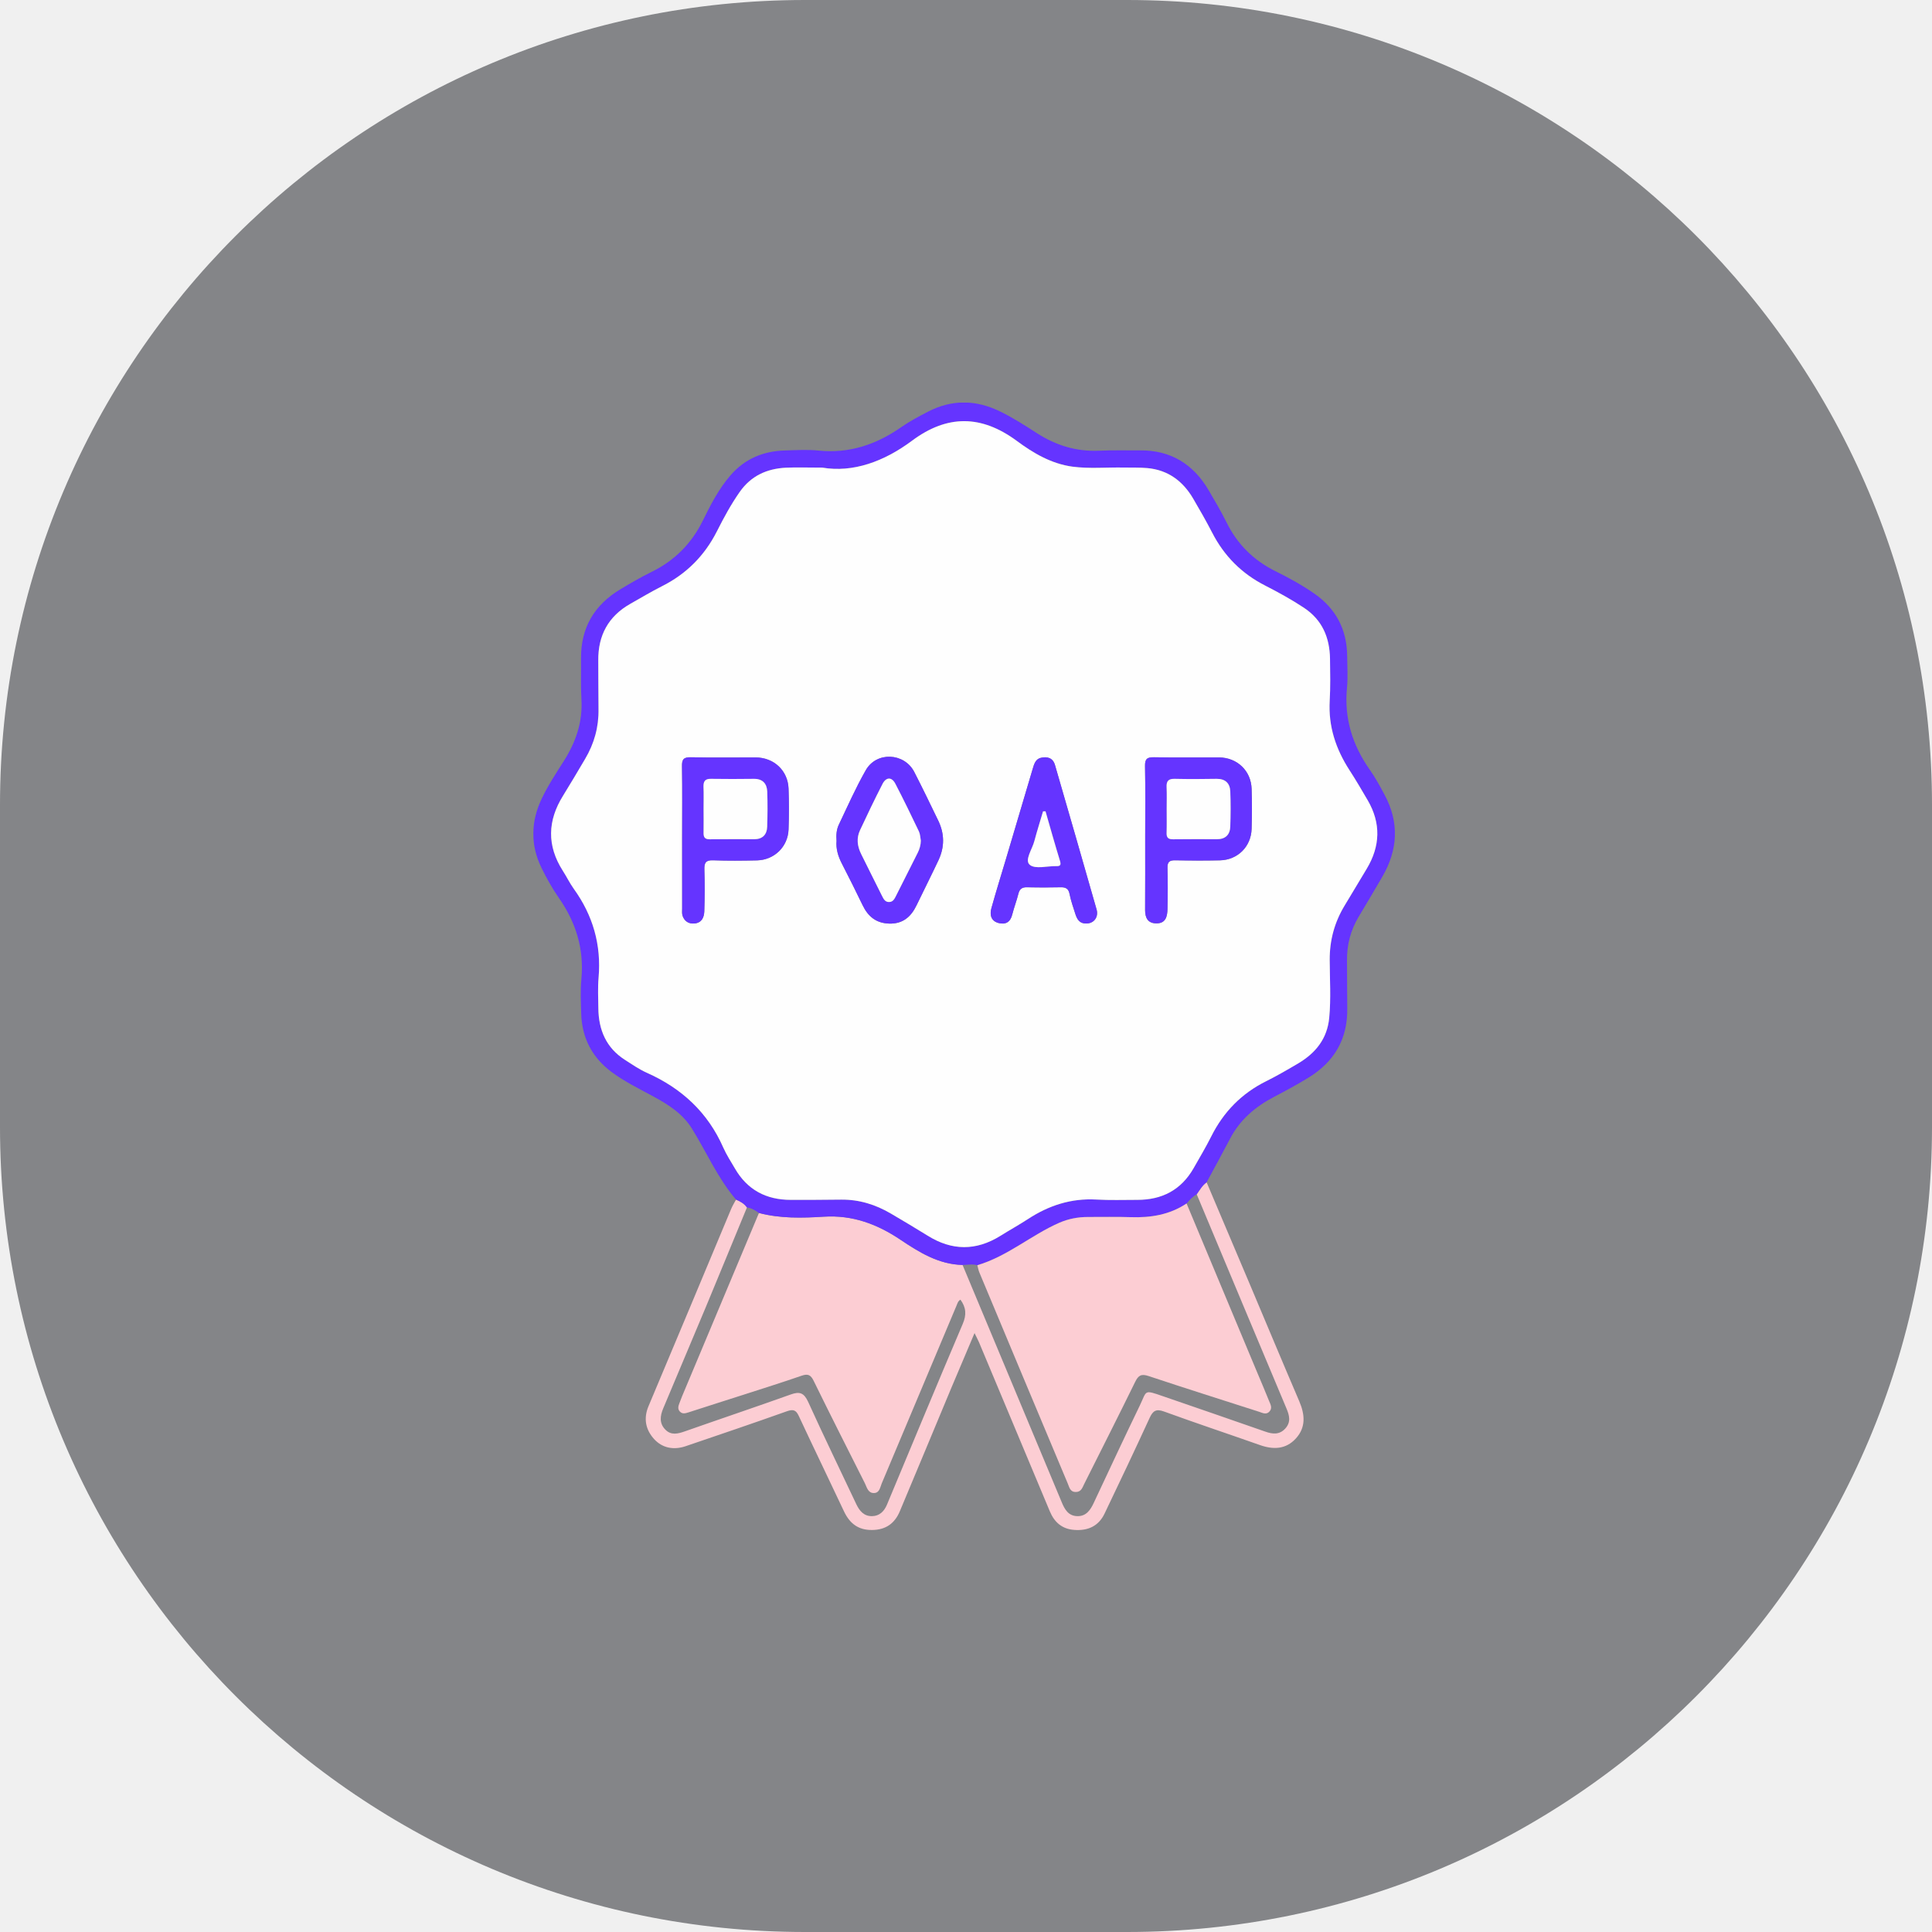
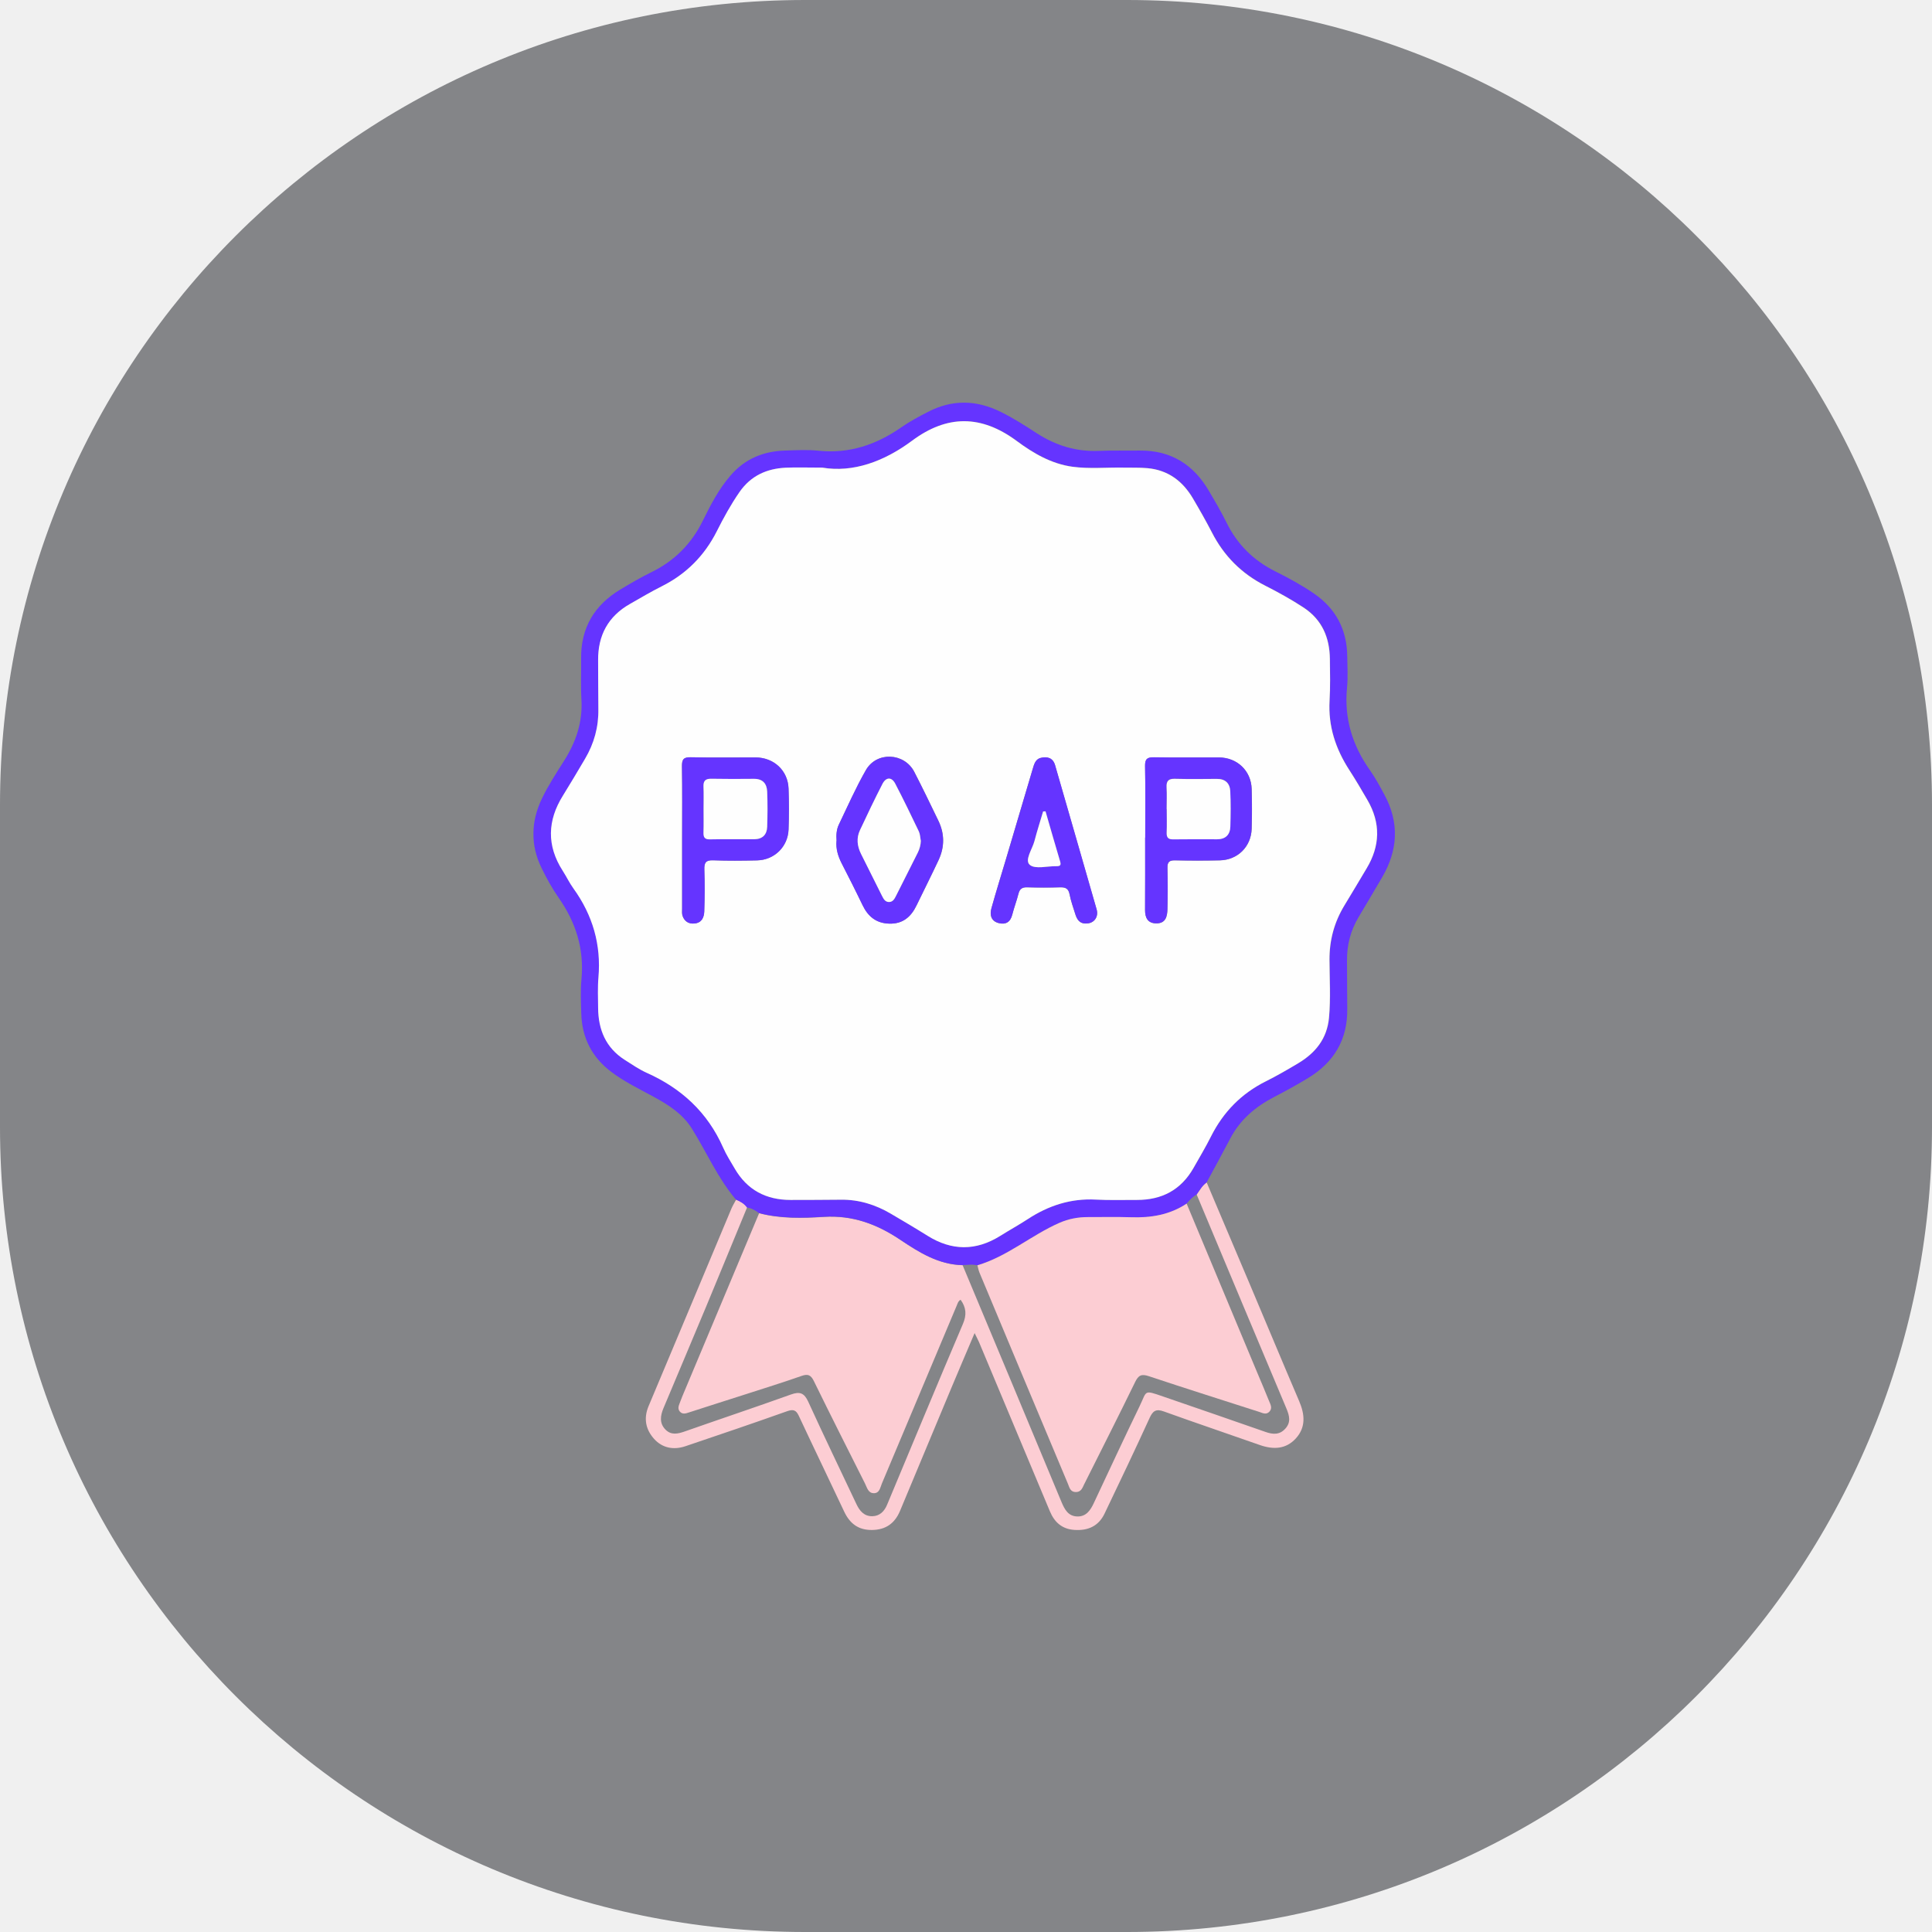
- <svg xmlns="http://www.w3.org/2000/svg" width="24" height="24" viewBox="0 0 24 24" fill="none">
-   <g filter="url(#filter0_b_15668_32192)">
-     <rect width="24" height="24" rx="10" fill="#181A20" fill-opacity="0.5" />
-     <path fill-rule="evenodd" clip-rule="evenodd" d="M14.989 14.687C15.169 15.111 15.349 15.535 15.528 15.959C15.732 16.442 15.933 16.925 16.14 17.407C16.211 17.573 16.224 17.732 16.097 17.87C15.974 18.005 15.817 18.01 15.651 17.951C15.254 17.811 14.854 17.678 14.459 17.534C14.361 17.499 14.322 17.525 14.281 17.614C14.098 18.012 13.911 18.407 13.722 18.801C13.647 18.959 13.514 19.018 13.344 19.005C13.192 18.994 13.098 18.909 13.042 18.776C12.748 18.075 12.455 17.374 12.161 16.673C12.147 16.641 12.13 16.61 12.106 16.56C12.005 16.799 11.91 17.021 11.816 17.245C11.604 17.753 11.393 18.262 11.179 18.771C11.116 18.923 11.005 19.005 10.833 19.006C10.66 19.008 10.555 18.924 10.484 18.774C10.298 18.378 10.107 17.985 9.922 17.588C9.888 17.515 9.853 17.504 9.776 17.531C9.357 17.68 8.936 17.823 8.515 17.966C8.368 18.015 8.227 17.989 8.124 17.875C8.021 17.76 7.991 17.622 8.056 17.468C8.4 16.652 8.741 15.834 9.083 15.017C9.1 14.977 9.123 14.94 9.143 14.902C9.196 14.924 9.245 14.95 9.279 14.999C9.109 15.41 8.941 15.822 8.77 16.232C8.594 16.654 8.415 17.074 8.239 17.495C8.2 17.587 8.187 17.681 8.266 17.76C8.338 17.833 8.421 17.811 8.507 17.781C8.945 17.627 9.385 17.479 9.822 17.323C9.934 17.282 9.988 17.303 10.039 17.414C10.233 17.841 10.438 18.263 10.638 18.687C10.678 18.771 10.734 18.836 10.833 18.834C10.926 18.833 10.984 18.773 11.018 18.692C11.331 17.943 11.641 17.194 11.959 16.447C12.009 16.331 12.001 16.241 11.931 16.145C11.899 16.164 11.894 16.192 11.883 16.217C11.574 16.954 11.264 17.691 10.953 18.428C10.933 18.477 10.926 18.546 10.857 18.547C10.783 18.549 10.769 18.477 10.744 18.426C10.531 18.003 10.317 17.581 10.109 17.156C10.072 17.079 10.037 17.062 9.957 17.09C9.726 17.17 9.493 17.243 9.261 17.318C9.025 17.394 8.789 17.468 8.553 17.545C8.514 17.557 8.476 17.569 8.444 17.533C8.417 17.503 8.425 17.468 8.439 17.433C8.451 17.404 8.461 17.374 8.473 17.345C8.792 16.586 9.11 15.827 9.428 15.068C9.694 15.138 9.967 15.131 10.236 15.114C10.591 15.092 10.895 15.205 11.184 15.399C11.418 15.556 11.66 15.707 11.957 15.713C12.367 16.694 12.778 17.675 13.187 18.656C13.225 18.749 13.27 18.831 13.382 18.834C13.493 18.837 13.546 18.758 13.588 18.667C13.777 18.264 13.965 17.861 14.159 17.46C14.249 17.273 14.205 17.261 14.446 17.344C14.87 17.49 15.295 17.636 15.718 17.784C15.811 17.817 15.894 17.824 15.966 17.746C16.039 17.666 16.018 17.583 15.98 17.494C15.608 16.609 15.237 15.723 14.866 14.836C14.903 14.784 14.934 14.726 14.989 14.687Z" fill="#FCCDD3" />
-     <mask id="mask0_15668_32192" style="mask-type:alpha" maskUnits="userSpaceOnUse" x="6" y="5" width="12" height="11">
-       <path d="M6.625 5H17.328V15.717H6.625V5Z" fill="white" />
-     </mask>
-     <g mask="url(#mask0_15668_32192)">
-       <path fill-rule="evenodd" clip-rule="evenodd" d="M10.215 5.809C10.023 5.809 9.893 5.803 9.763 5.81C9.527 5.822 9.33 5.91 9.189 6.111C9.08 6.267 8.99 6.433 8.904 6.602C8.751 6.905 8.525 7.131 8.222 7.283C8.088 7.35 7.96 7.427 7.83 7.501C7.557 7.656 7.429 7.892 7.432 8.203C7.434 8.405 7.432 8.606 7.435 8.807C7.439 9.03 7.382 9.236 7.269 9.427C7.178 9.58 7.088 9.733 6.995 9.883C6.801 10.195 6.791 10.505 6.992 10.818C7.039 10.89 7.076 10.97 7.127 11.04C7.365 11.37 7.471 11.735 7.436 12.142C7.425 12.268 7.431 12.395 7.432 12.521C7.435 12.79 7.528 13.015 7.762 13.165C7.851 13.222 7.94 13.284 8.036 13.327C8.469 13.519 8.792 13.819 8.985 14.256C9.025 14.345 9.079 14.429 9.128 14.514C9.283 14.782 9.519 14.905 9.823 14.905C10.032 14.905 10.241 14.904 10.45 14.902C10.673 14.9 10.878 14.964 11.068 15.076C11.221 15.166 11.373 15.257 11.524 15.35C11.825 15.537 12.124 15.54 12.425 15.353C12.539 15.282 12.657 15.217 12.769 15.144C13.027 14.975 13.305 14.884 13.617 14.901C13.786 14.91 13.956 14.905 14.126 14.905C14.435 14.906 14.674 14.782 14.829 14.508C14.903 14.378 14.98 14.249 15.047 14.116C15.199 13.812 15.422 13.584 15.727 13.432C15.864 13.364 15.997 13.286 16.129 13.207C16.343 13.08 16.487 12.903 16.512 12.644C16.534 12.403 16.519 12.163 16.518 11.922C16.517 11.679 16.578 11.455 16.704 11.248C16.796 11.096 16.886 10.943 16.978 10.791C17.147 10.51 17.156 10.226 16.989 9.94C16.916 9.814 16.842 9.688 16.763 9.566C16.594 9.304 16.5 9.023 16.518 8.706C16.528 8.533 16.524 8.359 16.521 8.185C16.518 7.921 16.426 7.701 16.198 7.55C16.043 7.447 15.881 7.359 15.716 7.274C15.425 7.126 15.207 6.907 15.058 6.617C14.984 6.473 14.903 6.333 14.822 6.193C14.694 5.977 14.511 5.838 14.255 5.815C14.157 5.806 14.058 5.809 13.96 5.808C13.747 5.804 13.533 5.825 13.322 5.796C13.06 5.761 12.836 5.629 12.631 5.477C12.192 5.153 11.768 5.148 11.329 5.475C10.982 5.734 10.595 5.874 10.215 5.809ZM9.278 14.999C9.245 14.951 9.195 14.924 9.143 14.902C8.916 14.636 8.778 14.314 8.596 14.021C8.482 13.836 8.306 13.724 8.121 13.623C7.941 13.525 7.756 13.436 7.591 13.312C7.352 13.131 7.229 12.89 7.22 12.592C7.216 12.45 7.209 12.307 7.222 12.166C7.258 11.79 7.155 11.458 6.941 11.152C6.86 11.036 6.791 10.911 6.728 10.784C6.587 10.496 6.593 10.206 6.731 9.918C6.81 9.753 6.91 9.602 7.007 9.449C7.154 9.216 7.239 8.969 7.223 8.689C7.213 8.52 7.22 8.35 7.218 8.18C7.214 7.797 7.384 7.514 7.707 7.32C7.832 7.245 7.959 7.171 8.089 7.107C8.377 6.967 8.588 6.756 8.73 6.469C8.827 6.271 8.928 6.075 9.074 5.905C9.254 5.698 9.483 5.603 9.752 5.596C9.89 5.592 10.029 5.583 10.165 5.597C10.551 5.637 10.887 5.522 11.199 5.304C11.302 5.232 11.415 5.173 11.526 5.115C11.828 4.958 12.13 4.965 12.433 5.116C12.589 5.193 12.735 5.287 12.881 5.381C13.117 5.533 13.37 5.611 13.652 5.599C13.822 5.591 13.991 5.596 14.161 5.595C14.544 5.591 14.824 5.766 15.015 6.091C15.093 6.224 15.171 6.357 15.239 6.494C15.372 6.762 15.572 6.959 15.839 7.093C16.004 7.175 16.167 7.263 16.32 7.369C16.594 7.557 16.732 7.818 16.735 8.15C16.736 8.28 16.745 8.412 16.733 8.541C16.695 8.92 16.8 9.257 17.018 9.565C17.086 9.661 17.142 9.766 17.198 9.87C17.385 10.216 17.366 10.558 17.17 10.894C17.073 11.061 16.974 11.227 16.875 11.393C16.776 11.56 16.73 11.741 16.733 11.934C16.735 12.132 16.733 12.329 16.736 12.527C16.742 12.909 16.573 13.193 16.251 13.389C16.113 13.473 15.971 13.551 15.828 13.625C15.595 13.747 15.403 13.909 15.28 14.146C15.185 14.328 15.086 14.507 14.989 14.687C14.934 14.726 14.903 14.784 14.865 14.837C14.815 14.865 14.777 14.906 14.741 14.95C14.529 15.091 14.294 15.128 14.045 15.12C13.868 15.114 13.69 15.118 13.513 15.118C13.39 15.118 13.271 15.14 13.159 15.19C12.808 15.344 12.514 15.607 12.141 15.717C12.08 15.7 12.018 15.713 11.957 15.714C11.659 15.707 11.418 15.556 11.184 15.399C10.895 15.206 10.591 15.092 10.235 15.114C9.966 15.131 9.694 15.138 9.428 15.068C9.383 15.035 9.335 15.007 9.278 14.999Z" fill="#6534FF" />
+ <svg xmlns="http://www.w3.org/2000/svg" fill="none" height="24" viewBox="0 0 24 24" width="24">
+   <filter id="a" color-interpolation-filters="sRGB" filterUnits="userSpaceOnUse" height="72" width="72" x="-24" y="-24">
+     <feFlood flood-opacity="0" result="BackgroundImageFix" />
+     <feGaussianBlur in="BackgroundImageFix" stdDeviation="12" />
+     <feComposite in2="SourceAlpha" operator="in" result="effect1_backgroundBlur_15668_32192" />
+     <feBlend in="SourceGraphic" in2="effect1_backgroundBlur_15668_32192" mode="normal" result="shape" />
+   </filter>
+   <mask id="b" height="11" maskUnits="userSpaceOnUse" width="12" x="6" y="5">
+     <path d="m6.625 5h10.703v10.717h-10.703z" fill="#fff" />
+   </mask>
+   <g filter="url(#a)">
+     <rect fill="#181a20" fill-opacity=".5" height="24" rx="10" width="24" />
+     <path clip-rule="evenodd" d="m14.989 14.687c.18.424.36.848.539 1.272.204.482.405.966.611 1.447.071.166.084.325-.042.463-.123.135-.28.14-.446.082-.397-.14-.796-.274-1.192-.417-.097-.035-.137-.01-.178.08-.182.398-.37.793-.559 1.187-.075.158-.207.216-.378.204-.152-.011-.245-.096-.301-.229-.294-.701-.588-1.402-.881-2.103-.014-.032-.031-.063-.055-.113-.101.238-.197.461-.29.684-.213.509-.424 1.018-.637 1.526-.064.152-.175.234-.347.236-.173.002-.278-.082-.348-.232-.186-.396-.377-.79-.562-1.186-.034-.073-.069-.084-.146-.057-.419.149-.84.292-1.261.434-.147.05-.288.024-.391-.091-.103-.115-.133-.253-.068-.407.344-.816.685-1.634 1.028-2.451.017-.04.04-.077.06-.115.053.022.102.049.136.097-.17.411-.338.823-.509 1.233-.176.422-.354.842-.531 1.264-.038.092-.052.186.027.265.072.072.155.051.241.021.438-.154.879-.301 1.316-.458.112-.04.166-.019.216.091.195.427.399.849.599 1.273.04.084.096.149.195.148.093-.001.151-.061.185-.143.313-.748.623-1.498.941-2.244.05-.116.041-.206-.028-.302-.032.019-.037.047-.048.072-.31.737-.62 1.474-.93 2.211-.021.049-.027.118-.097.12-.074.002-.087-.07-.113-.121-.213-.423-.426-.845-.634-1.27-.037-.076-.072-.094-.153-.066-.23.081-.463.153-.695.228-.236.076-.472.15-.708.227-.039.013-.077.024-.109-.011-.027-.031-.019-.066-.005-.1.012-.029.022-.059.034-.088.318-.759.637-1.518.955-2.277.266.07.538.063.807.046.356-.022.659.091.948.285.234.157.476.308.773.315.41.981.821 1.961 1.229 2.943.039.093.084.175.195.178.111.003.164-.077.206-.167.189-.403.377-.807.571-1.208.09-.187.046-.199.287-.116.424.146.849.292 1.272.44.093.033.176.04.248-.039.073-.079.052-.162.014-.252-.373-.885-.744-1.772-1.115-2.658.038-.052.069-.111.124-.149z" fill="#fccdd3" fill-rule="evenodd" />
+     <g mask="url(#b)">
+       <path clip-rule="evenodd" d="m10.215 5.809c-.192 0-.322-.005-.452.001-.236.012-.433.1-.574.301-.109.156-.199.322-.284.491-.153.303-.379.529-.682.681-.134.067-.262.144-.393.218-.272.154-.4.391-.398.702.002.201 0.0.403.003.604.003.223-.053.429-.166.62-.09.153-.18.306-.274.456-.193.311-.203.622-.003.934.047.073.085.152.135.222.238.33.344.695.309 1.103-.011.126-.005.253-.004.379.002.269.095.494.329.644.089.057.178.119.275.162.432.193.756.492.949.929.04.09.094.173.143.259.154.268.39.391.695.391.209 0 .418-.001.627-.003.223-.002.427.062.618.174.153.09.305.18.456.274.301.187.6.19.901.002.114-.071.231-.136.343-.209.258-.169.536-.26.848-.243.169.009.339.004.509.004.309.001.548-.123.703-.397.074-.13.151-.259.218-.393.152-.303.375-.532.68-.683.138-.068.271-.146.403-.225.214-.128.358-.304.382-.564.023-.24.007-.481.006-.722-.001-.244.06-.467.186-.675.092-.152.182-.304.274-.457.169-.281.178-.565.012-.851-.073-.126-.147-.252-.226-.374-.17-.262-.264-.543-.245-.86.01-.173.006-.347.004-.521-.004-.264-.095-.484-.324-.635-.155-.103-.317-.191-.482-.275-.291-.149-.509-.367-.658-.657-.074-.144-.154-.284-.236-.423-.127-.217-.31-.355-.566-.378-.098-.009-.197-.006-.295-.007-.213-.004-.427.018-.638-.011-.262-.036-.486-.168-.691-.32-.439-.324-.863-.329-1.302-.002-.347.258-.734.399-1.114.333zm-.936 9.191c-.034-.048-.083-.075-.136-.097-.226-.266-.364-.588-.547-.881-.114-.184-.29-.296-.475-.397-.18-.098-.365-.187-.529-.311-.239-.181-.362-.422-.371-.72-.004-.142-.011-.285.002-.426.036-.376-.068-.708-.282-1.014-.081-.116-.15-.241-.212-.368-.141-.287-.135-.578.003-.866.079-.164.178-.316.275-.469.148-.233.232-.48.216-.76-.01-.169-.002-.339-.004-.509-.005-.382.165-.666.489-.86.125-.075.251-.149.382-.213.287-.14.498-.351.64-.639.097-.198.199-.394.345-.563.179-.208.409-.302.677-.31.138-.004.277-.013.414.002.385.04.722-.075 1.034-.293.103-.072.215-.131.327-.189.302-.157.604-.15.907.001.156.077.302.171.447.265.236.152.489.23.771.218.169-.007.339-.002.509-.004.383-.003.663.172.854.497.078.132.156.265.224.403.133.268.333.465.6.599.166.083.329.171.482.276.274.188.411.449.415.781.001.13.01.262-.003.391-.037.38.067.716.285 1.024.068.096.124.201.18.305.187.346.168.688-.028 1.024-.097.167-.197.333-.295.499-.099.167-.145.347-.142.541.002.197 0 .395.003.592.006.383-.163.666-.485.862-.138.084-.28.162-.423.236-.233.121-.425.283-.548.521-.095.182-.194.361-.291.541-.055.038-.086.097-.124.15-.05.028-.088.07-.125.113-.211.142-.447.179-.696.17-.177-.006-.354-.001-.531-.002-.123-0-.242.022-.355.072-.35.154-.645.417-1.018.527-.061-.017-.122-.004-.184-.004-.298-.006-.539-.158-.773-.315-.289-.194-.593-.307-.948-.285-.269.017-.541.024-.807-.046-.045-.034-.093-.061-.15-.069z" fill="#6534ff" fill-rule="evenodd" />
    </g>
-     <path fill-rule="evenodd" clip-rule="evenodd" d="M13.49 11.472C13.586 11.475 13.65 11.395 13.622 11.297C13.452 10.7 13.279 10.103 13.106 9.506C13.08 9.414 13.009 9.395 12.929 9.414C12.863 9.43 12.846 9.492 12.829 9.55C12.718 9.923 12.608 10.296 12.497 10.669C12.436 10.873 12.373 11.076 12.316 11.28C12.292 11.364 12.31 11.443 12.408 11.467C12.493 11.488 12.551 11.454 12.574 11.363C12.596 11.275 12.629 11.19 12.651 11.102C12.666 11.042 12.698 11.02 12.759 11.022C12.897 11.026 13.035 11.025 13.173 11.022C13.238 11.02 13.274 11.038 13.287 11.108C13.304 11.192 13.333 11.275 13.359 11.357C13.38 11.421 13.412 11.473 13.49 11.472ZM10.392 10.446C10.383 10.544 10.411 10.636 10.457 10.726C10.545 10.898 10.632 11.07 10.716 11.244C10.783 11.385 10.884 11.468 11.044 11.473C11.213 11.479 11.316 11.391 11.385 11.248C11.476 11.059 11.57 10.873 11.659 10.684C11.735 10.521 11.734 10.356 11.655 10.194C11.557 9.992 11.46 9.789 11.357 9.589C11.233 9.35 10.89 9.333 10.756 9.567C10.631 9.786 10.529 10.018 10.42 10.245C10.391 10.306 10.386 10.374 10.392 10.446ZM14.226 10.405C14.226 10.705 14.227 11.005 14.225 11.305C14.225 11.402 14.259 11.47 14.364 11.471C14.483 11.472 14.501 11.382 14.503 11.291C14.507 11.121 14.507 10.951 14.503 10.782C14.501 10.709 14.526 10.686 14.598 10.687C14.783 10.691 14.968 10.692 15.154 10.688C15.374 10.683 15.542 10.518 15.548 10.297C15.553 10.131 15.554 9.965 15.548 9.8C15.541 9.574 15.367 9.41 15.142 9.409C14.874 9.409 14.606 9.413 14.338 9.407C14.251 9.405 14.222 9.426 14.224 9.518C14.23 9.813 14.226 10.109 14.226 10.405ZM8.473 10.409C8.473 10.701 8.473 10.993 8.474 11.285C8.474 11.316 8.469 11.35 8.48 11.379C8.504 11.444 8.554 11.478 8.627 11.472C8.718 11.463 8.746 11.396 8.749 11.322C8.755 11.149 8.756 10.975 8.75 10.802C8.747 10.716 8.769 10.683 8.861 10.687C9.042 10.694 9.223 10.692 9.405 10.688C9.619 10.682 9.787 10.519 9.795 10.305C9.802 10.135 9.802 9.965 9.795 9.796C9.787 9.571 9.613 9.41 9.386 9.409C9.118 9.409 8.849 9.413 8.581 9.407C8.49 9.405 8.47 9.436 8.472 9.521C8.477 9.817 8.473 10.113 8.473 10.409ZM10.215 5.809C10.595 5.874 10.982 5.734 11.329 5.475C11.768 5.148 12.192 5.153 12.631 5.477C12.836 5.629 13.06 5.761 13.322 5.797C13.534 5.825 13.747 5.804 13.96 5.808C14.059 5.81 14.158 5.806 14.255 5.815C14.511 5.839 14.695 5.977 14.822 6.194C14.903 6.333 14.984 6.473 15.058 6.617C15.207 6.907 15.425 7.126 15.716 7.274C15.881 7.359 16.043 7.447 16.198 7.55C16.427 7.702 16.518 7.921 16.522 8.185C16.524 8.359 16.528 8.533 16.518 8.706C16.5 9.023 16.594 9.304 16.763 9.566C16.843 9.689 16.916 9.815 16.99 9.941C17.156 10.226 17.147 10.51 16.978 10.792C16.886 10.944 16.796 11.097 16.704 11.248C16.578 11.456 16.517 11.679 16.518 11.923C16.519 12.163 16.535 12.404 16.512 12.644C16.487 12.904 16.344 13.08 16.13 13.208C15.998 13.286 15.864 13.364 15.727 13.432C15.422 13.584 15.199 13.813 15.047 14.116C14.98 14.25 14.903 14.378 14.829 14.509C14.674 14.782 14.435 14.906 14.126 14.905C13.956 14.905 13.786 14.911 13.617 14.901C13.305 14.884 13.027 14.975 12.769 15.144C12.657 15.217 12.539 15.282 12.426 15.353C12.124 15.54 11.825 15.538 11.524 15.35C11.374 15.257 11.221 15.166 11.068 15.076C10.878 14.964 10.674 14.9 10.45 14.902C10.241 14.905 10.032 14.905 9.823 14.905C9.519 14.905 9.283 14.782 9.129 14.514C9.079 14.429 9.025 14.346 8.985 14.256C8.793 13.819 8.469 13.52 8.037 13.327C7.94 13.284 7.851 13.222 7.762 13.165C7.528 13.015 7.435 12.791 7.433 12.521C7.431 12.395 7.425 12.268 7.436 12.143C7.471 11.735 7.365 11.37 7.127 11.04C7.077 10.97 7.039 10.891 6.992 10.818C6.792 10.505 6.801 10.195 6.995 9.884C7.088 9.733 7.179 9.58 7.269 9.427C7.382 9.236 7.439 9.031 7.435 8.808C7.432 8.606 7.434 8.405 7.432 8.204C7.429 7.893 7.557 7.656 7.83 7.501C7.96 7.428 8.089 7.35 8.222 7.283C8.525 7.131 8.751 6.905 8.905 6.602C8.99 6.433 9.08 6.267 9.189 6.111C9.33 5.91 9.527 5.822 9.763 5.81C9.893 5.804 10.023 5.809 10.215 5.809Z" fill="#FEFEFE" />
-     <path fill-rule="evenodd" clip-rule="evenodd" d="M14.74 14.95C15.032 15.647 15.323 16.344 15.614 17.041C15.664 17.161 15.716 17.28 15.764 17.401C15.781 17.443 15.81 17.49 15.77 17.534C15.73 17.579 15.683 17.551 15.639 17.537C15.182 17.39 14.725 17.246 14.269 17.094C14.179 17.064 14.142 17.083 14.101 17.167C13.893 17.592 13.679 18.014 13.467 18.437C13.445 18.482 13.43 18.535 13.363 18.534C13.293 18.534 13.284 18.476 13.265 18.431C12.898 17.557 12.531 16.682 12.166 15.807C12.154 15.779 12.149 15.747 12.141 15.717C12.514 15.607 12.808 15.344 13.158 15.19C13.271 15.141 13.39 15.118 13.513 15.118C13.69 15.119 13.867 15.114 14.044 15.12C14.293 15.129 14.529 15.091 14.74 14.95Z" fill="#FCCDD3" />
-     <path fill-rule="evenodd" clip-rule="evenodd" d="M8.741 10.045C8.741 10.143 8.742 10.242 8.74 10.34C8.738 10.397 8.752 10.427 8.818 10.426C9.003 10.423 9.188 10.426 9.373 10.425C9.474 10.424 9.527 10.367 9.531 10.271C9.536 10.126 9.537 9.98 9.531 9.834C9.527 9.735 9.475 9.674 9.366 9.676C9.189 9.678 9.011 9.679 8.835 9.675C8.761 9.674 8.737 9.703 8.74 9.773C8.743 9.864 8.741 9.954 8.741 10.045ZM8.474 10.409C8.474 10.113 8.477 9.817 8.472 9.521C8.47 9.435 8.49 9.405 8.582 9.407C8.85 9.413 9.118 9.409 9.386 9.409C9.613 9.41 9.787 9.571 9.796 9.796C9.802 9.965 9.802 10.135 9.796 10.305C9.787 10.519 9.619 10.682 9.405 10.688C9.224 10.692 9.042 10.694 8.861 10.687C8.769 10.683 8.747 10.716 8.75 10.802C8.756 10.975 8.755 11.149 8.749 11.322C8.746 11.396 8.718 11.463 8.627 11.472C8.554 11.478 8.504 11.444 8.48 11.379C8.47 11.35 8.474 11.316 8.474 11.285C8.474 10.993 8.474 10.701 8.474 10.409Z" fill="#6534FF" />
-     <path fill-rule="evenodd" clip-rule="evenodd" d="M14.493 10.049C14.493 10.148 14.495 10.246 14.492 10.345C14.49 10.407 14.515 10.427 14.575 10.426C14.756 10.423 14.937 10.425 15.118 10.425C15.225 10.425 15.28 10.368 15.283 10.266C15.288 10.12 15.289 9.974 15.283 9.829C15.278 9.729 15.221 9.673 15.113 9.675C14.94 9.678 14.767 9.679 14.594 9.675C14.516 9.673 14.488 9.701 14.492 9.778C14.496 9.868 14.493 9.959 14.493 10.049ZM14.226 10.405C14.226 10.109 14.23 9.813 14.224 9.517C14.222 9.426 14.251 9.405 14.338 9.407C14.606 9.412 14.874 9.408 15.142 9.409C15.367 9.41 15.541 9.574 15.548 9.799C15.554 9.965 15.553 10.131 15.548 10.296C15.541 10.517 15.374 10.683 15.154 10.687C14.968 10.691 14.783 10.691 14.598 10.687C14.526 10.685 14.501 10.709 14.503 10.781C14.507 10.951 14.507 11.121 14.503 11.29C14.501 11.381 14.483 11.472 14.364 11.47C14.259 11.469 14.225 11.402 14.225 11.305C14.227 11.005 14.226 10.705 14.226 10.405Z" fill="#6534FF" />
-     <path fill-rule="evenodd" clip-rule="evenodd" d="M11.439 10.442C11.432 10.404 11.431 10.362 11.415 10.328C11.32 10.129 11.224 9.931 11.122 9.735C11.078 9.65 11.008 9.651 10.963 9.738C10.866 9.927 10.774 10.119 10.684 10.311C10.637 10.411 10.649 10.511 10.697 10.608C10.782 10.781 10.869 10.953 10.956 11.126C10.975 11.165 10.995 11.208 11.047 11.205C11.092 11.203 11.112 11.167 11.13 11.13C11.22 10.951 11.311 10.771 11.401 10.592C11.424 10.545 11.438 10.496 11.439 10.442ZM10.392 10.445C10.386 10.374 10.391 10.306 10.42 10.245C10.528 10.017 10.63 9.786 10.755 9.567C10.889 9.333 11.233 9.35 11.357 9.589C11.46 9.789 11.557 9.991 11.655 10.193C11.734 10.356 11.735 10.521 11.659 10.684C11.57 10.873 11.476 11.059 11.385 11.247C11.316 11.39 11.212 11.479 11.044 11.473C10.884 11.468 10.782 11.384 10.715 11.244C10.632 11.07 10.545 10.898 10.457 10.726C10.411 10.636 10.383 10.543 10.392 10.445Z" fill="#6534FF" />
-     <path fill-rule="evenodd" clip-rule="evenodd" d="M12.988 10.079C12.978 10.079 12.968 10.079 12.958 10.079C12.921 10.202 12.882 10.324 12.85 10.448C12.823 10.55 12.724 10.685 12.793 10.743C12.86 10.8 13.01 10.757 13.124 10.759C13.173 10.761 13.182 10.744 13.168 10.696C13.106 10.491 13.048 10.284 12.988 10.079ZM13.49 11.472C13.412 11.473 13.38 11.42 13.36 11.357C13.333 11.274 13.304 11.192 13.287 11.108C13.274 11.037 13.238 11.02 13.173 11.022C13.035 11.025 12.897 11.025 12.759 11.022C12.698 11.02 12.666 11.042 12.651 11.102C12.629 11.19 12.596 11.275 12.574 11.362C12.551 11.454 12.493 11.488 12.408 11.467C12.31 11.443 12.292 11.364 12.316 11.28C12.373 11.075 12.436 10.873 12.497 10.669C12.608 10.296 12.719 9.923 12.829 9.549C12.846 9.492 12.864 9.43 12.929 9.414C13.01 9.395 13.08 9.413 13.106 9.505C13.279 10.102 13.452 10.699 13.622 11.297C13.65 11.395 13.586 11.475 13.49 11.472Z" fill="#6534FF" />
-     <path fill-rule="evenodd" clip-rule="evenodd" d="M8.74 10.044C8.74 9.954 8.743 9.863 8.739 9.773C8.737 9.703 8.761 9.673 8.834 9.675C9.011 9.678 9.188 9.677 9.365 9.675C9.475 9.674 9.527 9.735 9.531 9.834C9.536 9.979 9.535 10.125 9.53 10.271C9.527 10.367 9.473 10.424 9.373 10.425C9.188 10.425 9.003 10.423 8.818 10.426C8.752 10.427 8.738 10.397 8.74 10.34C8.742 10.242 8.74 10.143 8.74 10.044Z" fill="#FEFEFE" />
-     <path fill-rule="evenodd" clip-rule="evenodd" d="M14.493 10.05C14.493 9.959 14.496 9.868 14.492 9.778C14.488 9.701 14.516 9.673 14.594 9.675C14.767 9.679 14.94 9.678 15.113 9.675C15.221 9.674 15.278 9.729 15.283 9.829C15.289 9.975 15.288 10.121 15.283 10.266C15.28 10.368 15.224 10.425 15.118 10.425C14.937 10.425 14.756 10.423 14.575 10.426C14.514 10.427 14.489 10.407 14.492 10.345C14.495 10.247 14.493 10.148 14.493 10.05Z" fill="#FEFEFE" />
-     <path fill-rule="evenodd" clip-rule="evenodd" d="M11.439 10.443C11.438 10.496 11.424 10.546 11.401 10.592C11.311 10.772 11.22 10.951 11.13 11.13C11.112 11.167 11.092 11.204 11.047 11.205C10.995 11.208 10.975 11.166 10.955 11.126C10.869 10.953 10.782 10.781 10.697 10.608C10.649 10.511 10.637 10.411 10.684 10.312C10.774 10.119 10.866 9.927 10.963 9.738C11.008 9.651 11.078 9.65 11.122 9.735C11.224 9.931 11.32 10.129 11.415 10.328C11.431 10.362 11.432 10.404 11.439 10.443Z" fill="#FEFEFE" />
-     <path fill-rule="evenodd" clip-rule="evenodd" d="M12.988 10.079C13.047 10.285 13.105 10.491 13.168 10.696C13.182 10.744 13.172 10.761 13.123 10.759C13.01 10.757 12.86 10.8 12.792 10.743C12.724 10.685 12.823 10.55 12.849 10.448C12.882 10.324 12.921 10.202 12.957 10.079C12.967 10.079 12.977 10.079 12.988 10.079Z" fill="#FEFEFE" />
+     <g clip-rule="evenodd" fill-rule="evenodd">
+       <path d="m13.49 11.472c.096.003.16-.076.132-.175-.171-.598-.344-1.194-.516-1.791-.027-.092-.097-.111-.177-.091-.066.016-.083.078-.1.135-.111.373-.221.747-.332 1.12-.06.203-.124.406-.181.611-.024.084-.006.163.092.187.085.021.143-.013.166-.105.022-.088.055-.172.077-.26.015-.06.046-.082.108-.08.138.004.276.004.413 0 .065-.002.101.016.114.086.017.085.046.167.072.249.02.063.052.116.131.115zm-3.098-1.026c-.009.098.019.191.065.28.088.172.175.344.259.518.067.14.169.224.329.229.169.006.272-.083.341-.226.091-.188.185-.374.274-.564.076-.163.076-.328-.004-.491-.098-.202-.195-.405-.298-.604-.124-.239-.467-.256-.601-.022-.125.218-.227.45-.336.677-.029.061-.034.129-.028.201zm3.834-.041c0 .3.001.6-.001.9-.001.098.034.165.139.166.119.001.137-.089.139-.18.004-.17.004-.339-0-.509-.002-.072.022-.096.095-.094.185.004.371.004.556 0.0.221-.005.388-.17.395-.391.005-.166.005-.332-0-.497-.007-.225-.181-.39-.406-.39-.268-.001-.536.003-.804-.002-.086-.002-.116.019-.114.11.006.296.002.592.002.888zm-5.753.004c0 .292-0.0.584 0.0.876 0.0.031-.004.066.006.094.024.066.074.1.147.093.091-.008.119-.076.122-.149.006-.173.007-.347.001-.521-.003-.086.019-.119.111-.115.181.007.363.005.544.001.214-.005.382-.169.391-.383.007-.169.006-.339 0-.509-.008-.225-.183-.386-.41-.387-.268-.001-.536.004-.804-.002-.092-.002-.111.029-.11.114.005.296.002.592.002.888zm1.741-4.6c.38.065.767-.075 1.114-.333.439-.327.863-.323 1.302.002.205.152.43.284.691.32.212.029.425.007.638.011.099.002.198-.002.295.007.256.023.439.161.566.378.082.139.162.28.236.423.149.29.367.509.658.657.165.084.327.173.482.275.228.152.32.371.324.635.002.174.006.348-.004.521-.018.317.076.598.245.86.079.122.153.248.226.374.166.286.158.569-.012.851-.091.152-.181.305-.274.457-.126.207-.187.431-.186.675.001.24.016.481-.006.722-.025.26-.168.436-.382.564-.132.079-.265.156-.403.225-.304.152-.527.38-.68.683-.067.134-.144.262-.218.393-.155.273-.394.398-.703.397-.17-.001-.34.005-.509-.004-.312-.017-.59.074-.848.243-.112.073-.23.138-.343.209-.301.187-.601.185-.901-.003-.15-.094-.303-.184-.456-.274-.19-.112-.395-.176-.618-.174-.209.002-.418.003-.627.003-.304 0-.54-.123-.695-.391-.049-.085-.104-.169-.143-.259-.193-.437-.517-.736-.949-.929-.096-.043-.185-.105-.275-.162-.234-.15-.327-.374-.329-.644-.001-.126-.007-.253.004-.379.035-.407-.071-.772-.309-1.103-.051-.07-.088-.149-.135-.222-.2-.312-.191-.623.003-.934.094-.151.184-.304.274-.456.113-.191.17-.397.166-.62-.003-.201-.001-.403-.003-.604-.003-.311.125-.548.398-.702.13-.074.259-.151.393-.218.303-.152.529-.379.682-.681.085-.169.176-.335.284-.491.141-.202.338-.29.574-.301.13-.006.26-.001.452-.001z" fill="#fefefe" />
+       <path d="m14.74 14.95c.291.697.583 1.394.874 2.092.05.12.102.239.15.36.017.042.046.089.006.133-.041.045-.087.017-.131.003-.457-.147-.914-.291-1.369-.443-.091-.03-.128-.011-.169.073-.207.425-.421.847-.633 1.27-.022.045-.037.097-.104.097-.07-.001-.079-.058-.098-.103-.367-.874-.734-1.749-1.099-2.624-.012-.029-.017-.06-.025-.09.373-.11.667-.373 1.018-.527.113-.05.232-.072.355-.072.177.001.354-.004.531.002.249.009.485-.029.696-.17z" fill="#fccdd3" />
+       <path d="m8.741 10.045c0 .099.002.197-.001.295-.001.057.012.087.078.086.185-.003.37-.001.555-.001.101-.001.154-.058.158-.154.005-.145.006-.291 0-.437-.004-.099-.056-.16-.165-.159-.177.002-.354.003-.531-.001-.073-.001-.098.028-.095.098.004.09.001.181.001.272zm-.267.364c0-.296.003-.592-.002-.888-.001-.086.018-.117.11-.114.268.006.536.002.804.002.227.001.402.162.41.387.006.169.006.339-0.0.509-.008.214-.176.378-.391.383-.181.004-.363.006-.544-.001-.092-.004-.114.029-.111.115.006.173.005.347-.001.521-.003.073-.031.141-.122.149-.073.007-.123-.027-.147-.093-.01-.028-.006-.062-.006-.094-0-.292-0-.584-0-.876z" fill="#6534ff" />
+       <path d="m14.493 10.049c0 .098.003.197-.001.295-.002.062.023.082.083.081.181-.003.362-.001.543-.001.107 0.0.162-.057.165-.159.004-.145.006-.292-.001-.437-.004-.1-.061-.156-.17-.154-.173.003-.346.004-.519-.001-.077-.002-.106.026-.102.103.005.09.001.181.001.272zm-.267.356c0-.296.004-.592-.002-.888-.002-.091.028-.112.114-.11.268.005.536.001.804.002.225.001.399.165.406.39.005.166.005.331 0.0.497-.007.221-.174.387-.395.391-.185.004-.371.004-.556-0-.072-.002-.097.022-.095.094.004.17.004.339 0.0.509-.002.091-.02.181-.139.18-.104-.001-.139-.068-.139-.166.002-.3.001-.6.001-.9z" fill="#6534ff" />
+       <path d="m11.439 10.442c-.008-.038-.008-.08-.024-.114-.095-.199-.191-.398-.293-.593-.044-.085-.114-.084-.159.003-.097.189-.189.381-.279.574-.047.099-.034.2.013.296.085.173.172.345.259.518.02.04.04.082.092.079.045-.002.065-.039.083-.075.09-.18.181-.359.271-.539.023-.046.037-.096.038-.149zm-1.047.003c-.006-.072-.001-.14.028-.201.109-.227.211-.459.336-.677.134-.234.477-.217.601.022.103.199.2.402.298.604.079.163.08.328.004.491-.088.189-.183.375-.274.564-.069.143-.172.232-.341.226-.16-.005-.262-.089-.329-.229-.083-.174-.171-.346-.259-.518-.046-.09-.074-.182-.065-.28z" fill="#6534ff" />
+       <path d="m12.988 10.079c-.01 0-.02 0-.03.001-.036.123-.075.245-.108.369-.026.101-.126.237-.057.295.067.057.217.014.331.016.049.001.059-.015.044-.063-.062-.205-.12-.412-.18-.618zm.502 1.393c-.078.002-.111-.051-.131-.115-.026-.083-.056-.165-.072-.249-.014-.07-.05-.087-.114-.086-.138.004-.276.004-.413 0-.062-.002-.093.02-.108.08-.022.088-.055.173-.077.26-.023.092-.081.126-.166.105-.098-.024-.116-.103-.092-.187.057-.204.12-.407.181-.611.111-.373.222-.747.332-1.12.017-.058.034-.12.1-.135.08-.019.15-.001.177.091.172.597.345 1.194.516 1.791.028.098-.037.178-.132.175z" fill="#6534ff" />
+       <path d="m8.74 10.044c0-.091.003-.181-.001-.272-.003-.07.022-.099.095-.098.177.003.354.003.531.001.11-.001.161.059.165.159.006.145.005.291-0.0.437-.003.096-.057.153-.158.154-.185.001-.37-.002-.555.002-.066.001-.08-.029-.078-.086.003-.098.001-.197.001-.295z" fill="#fefefe" />
+       <path d="m14.493 10.05c0-.091.004-.181-.001-.272-.004-.077.025-.105.102-.103.173.004.346.003.519.001.108-.002.165.054.17.154.007.145.005.291.001.437-.003.102-.059.159-.165.159-.181-0-.362-.002-.543.001-.06.001-.085-.019-.083-.081.004-.098.001-.197.001-.295z" fill="#fefefe" />
+       <path d="m11.439 10.443c-.002.054-.015.103-.038.149-.09.18-.181.359-.271.538-.018.036-.038.073-.083.075-.052.002-.072-.04-.092-.079-.086-.173-.173-.345-.259-.518-.048-.096-.06-.197-.013-.296.09-.193.182-.385.279-.574.045-.087.115-.088.159-.003.102.196.198.394.293.593.016.034.017.076.024.114z" fill="#fefefe" />
+       <path d="m12.988 10.079c.06.206.118.412.18.618.015.048.005.064-.044.063-.114-.002-.264.04-.331-.016-.069-.058.03-.194.057-.295.032-.124.072-.246.108-.369.01-0.0.02-0.0.03-.001z" fill="#fefefe" />
+     </g>
  </g>
-   <defs>
-     <filter id="filter0_b_15668_32192" x="-24" y="-24" width="72" height="72" filterUnits="userSpaceOnUse" color-interpolation-filters="sRGB">
-       <feFlood flood-opacity="0" result="BackgroundImageFix" />
-       <feGaussianBlur in="BackgroundImageFix" stdDeviation="12" />
-       <feComposite in2="SourceAlpha" operator="in" result="effect1_backgroundBlur_15668_32192" />
-       <feBlend mode="normal" in="SourceGraphic" in2="effect1_backgroundBlur_15668_32192" result="shape" />
-     </filter>
-   </defs>
</svg>
